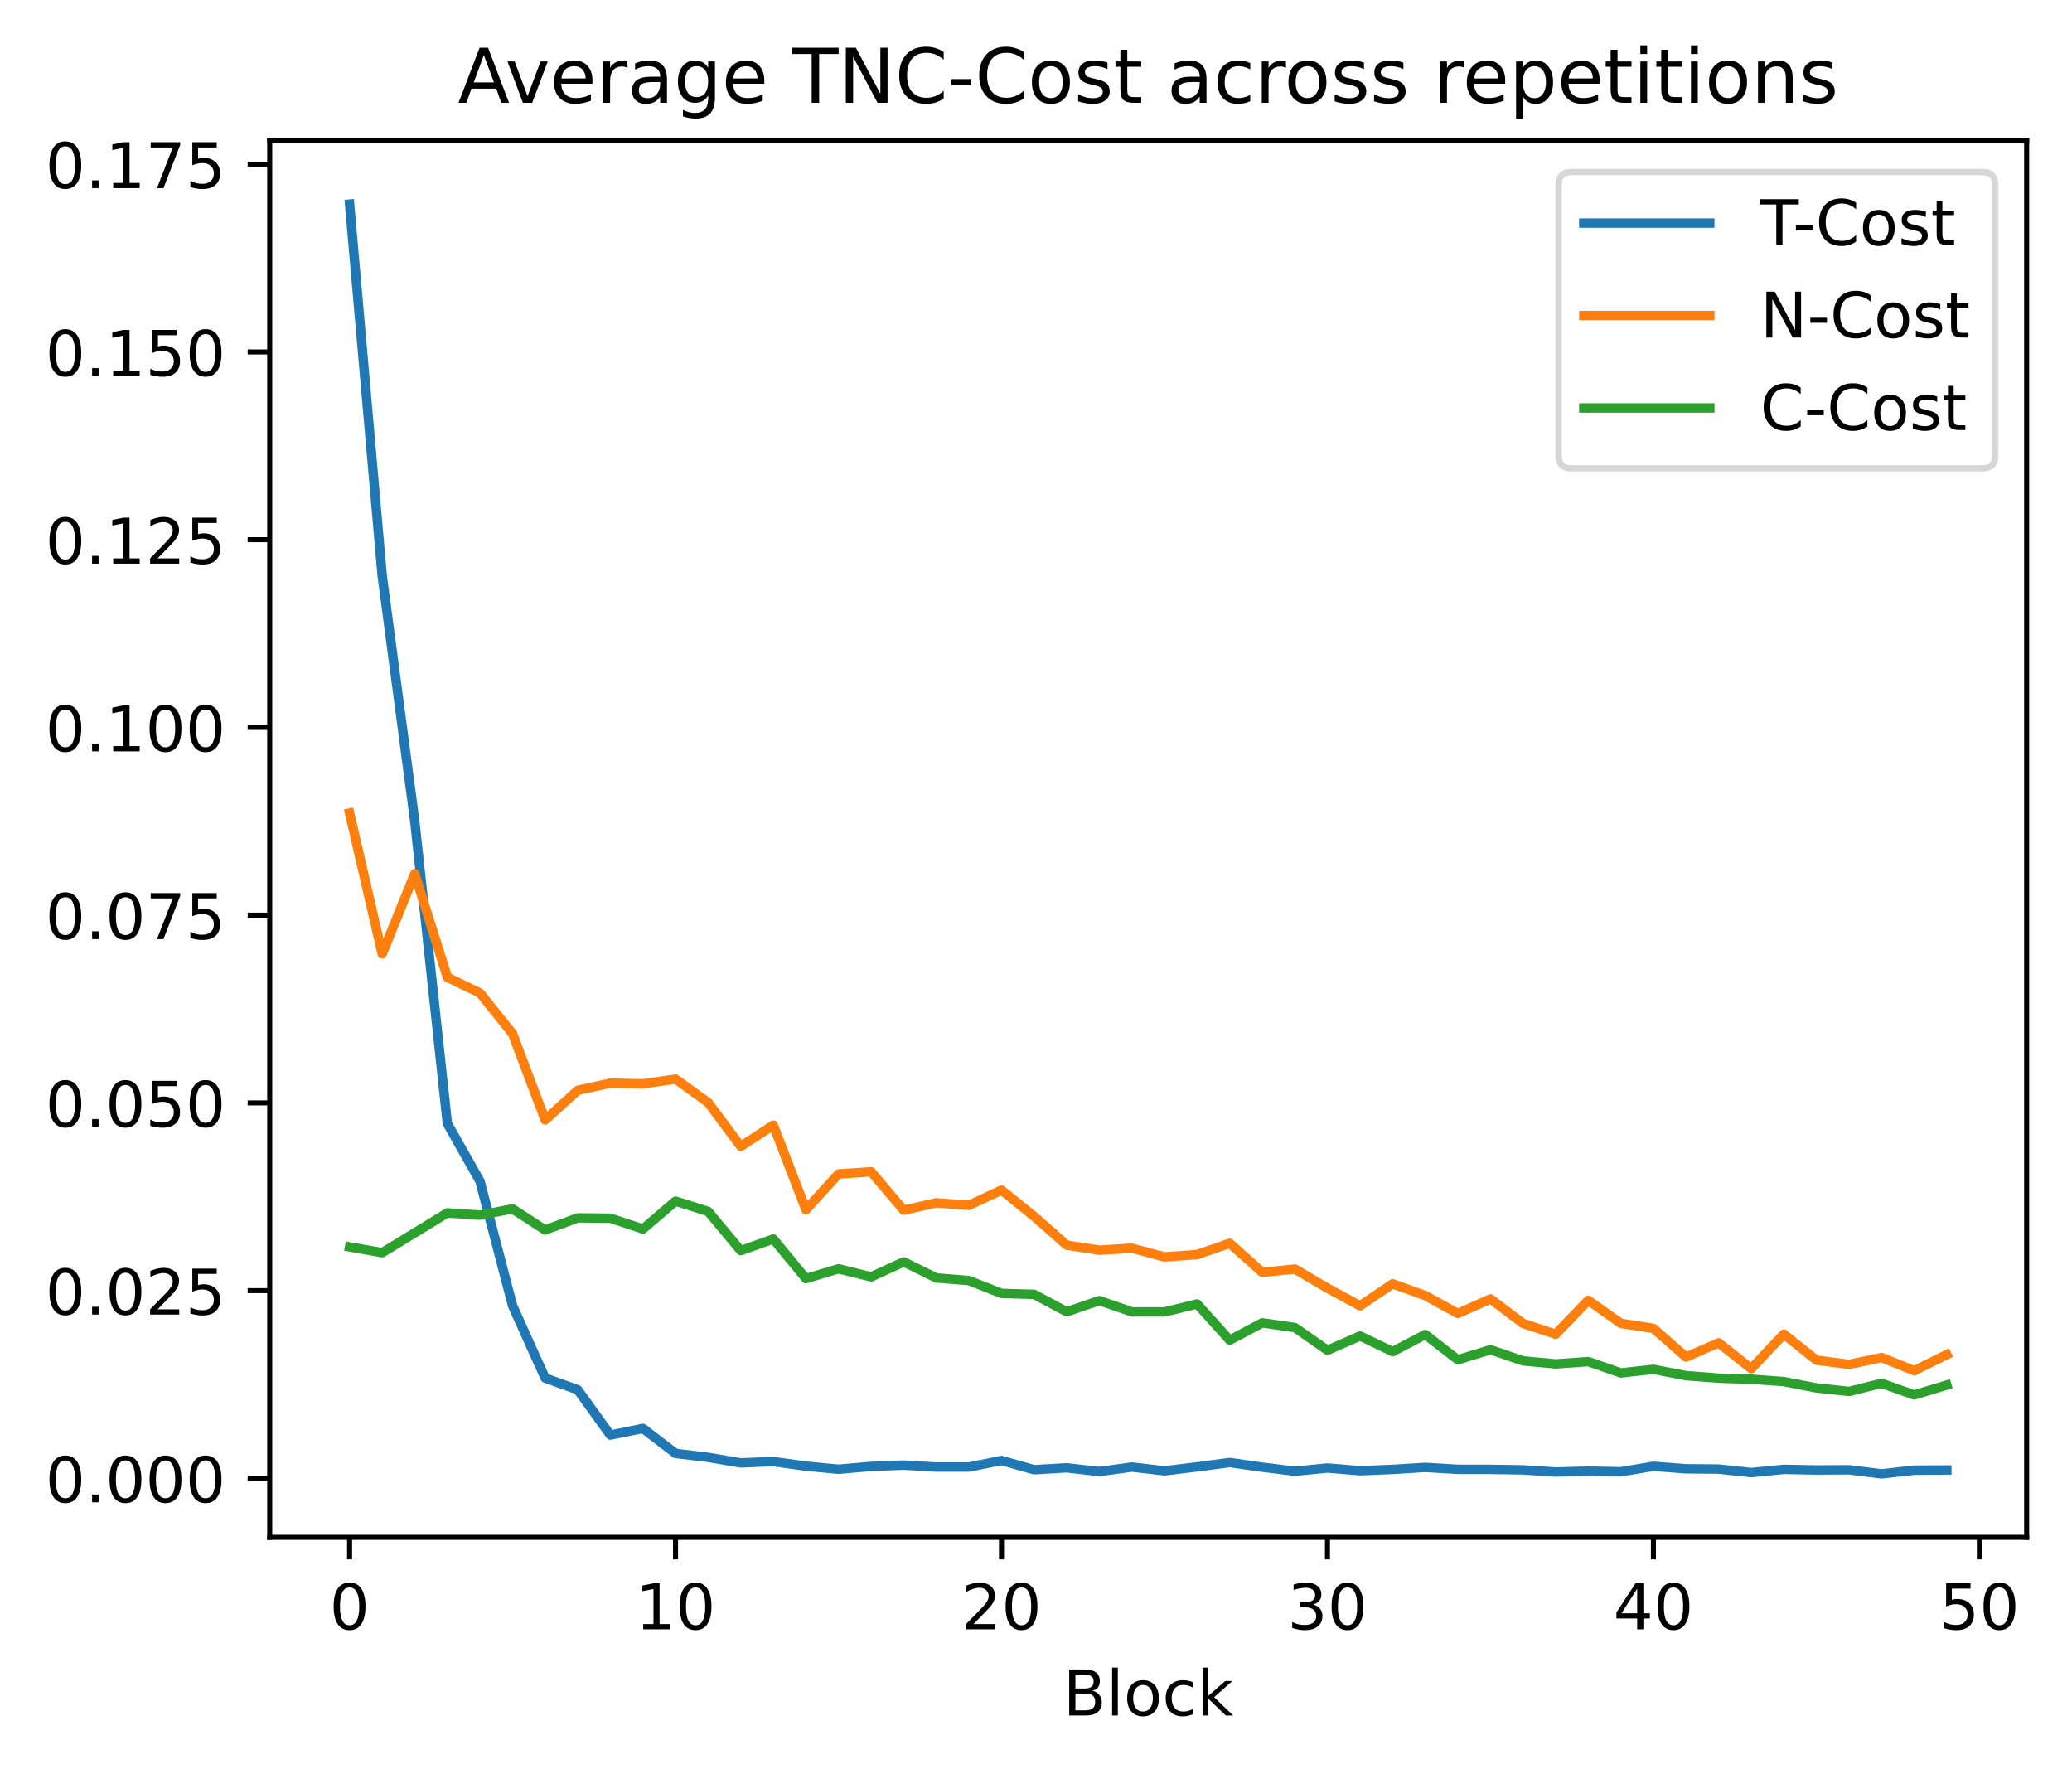
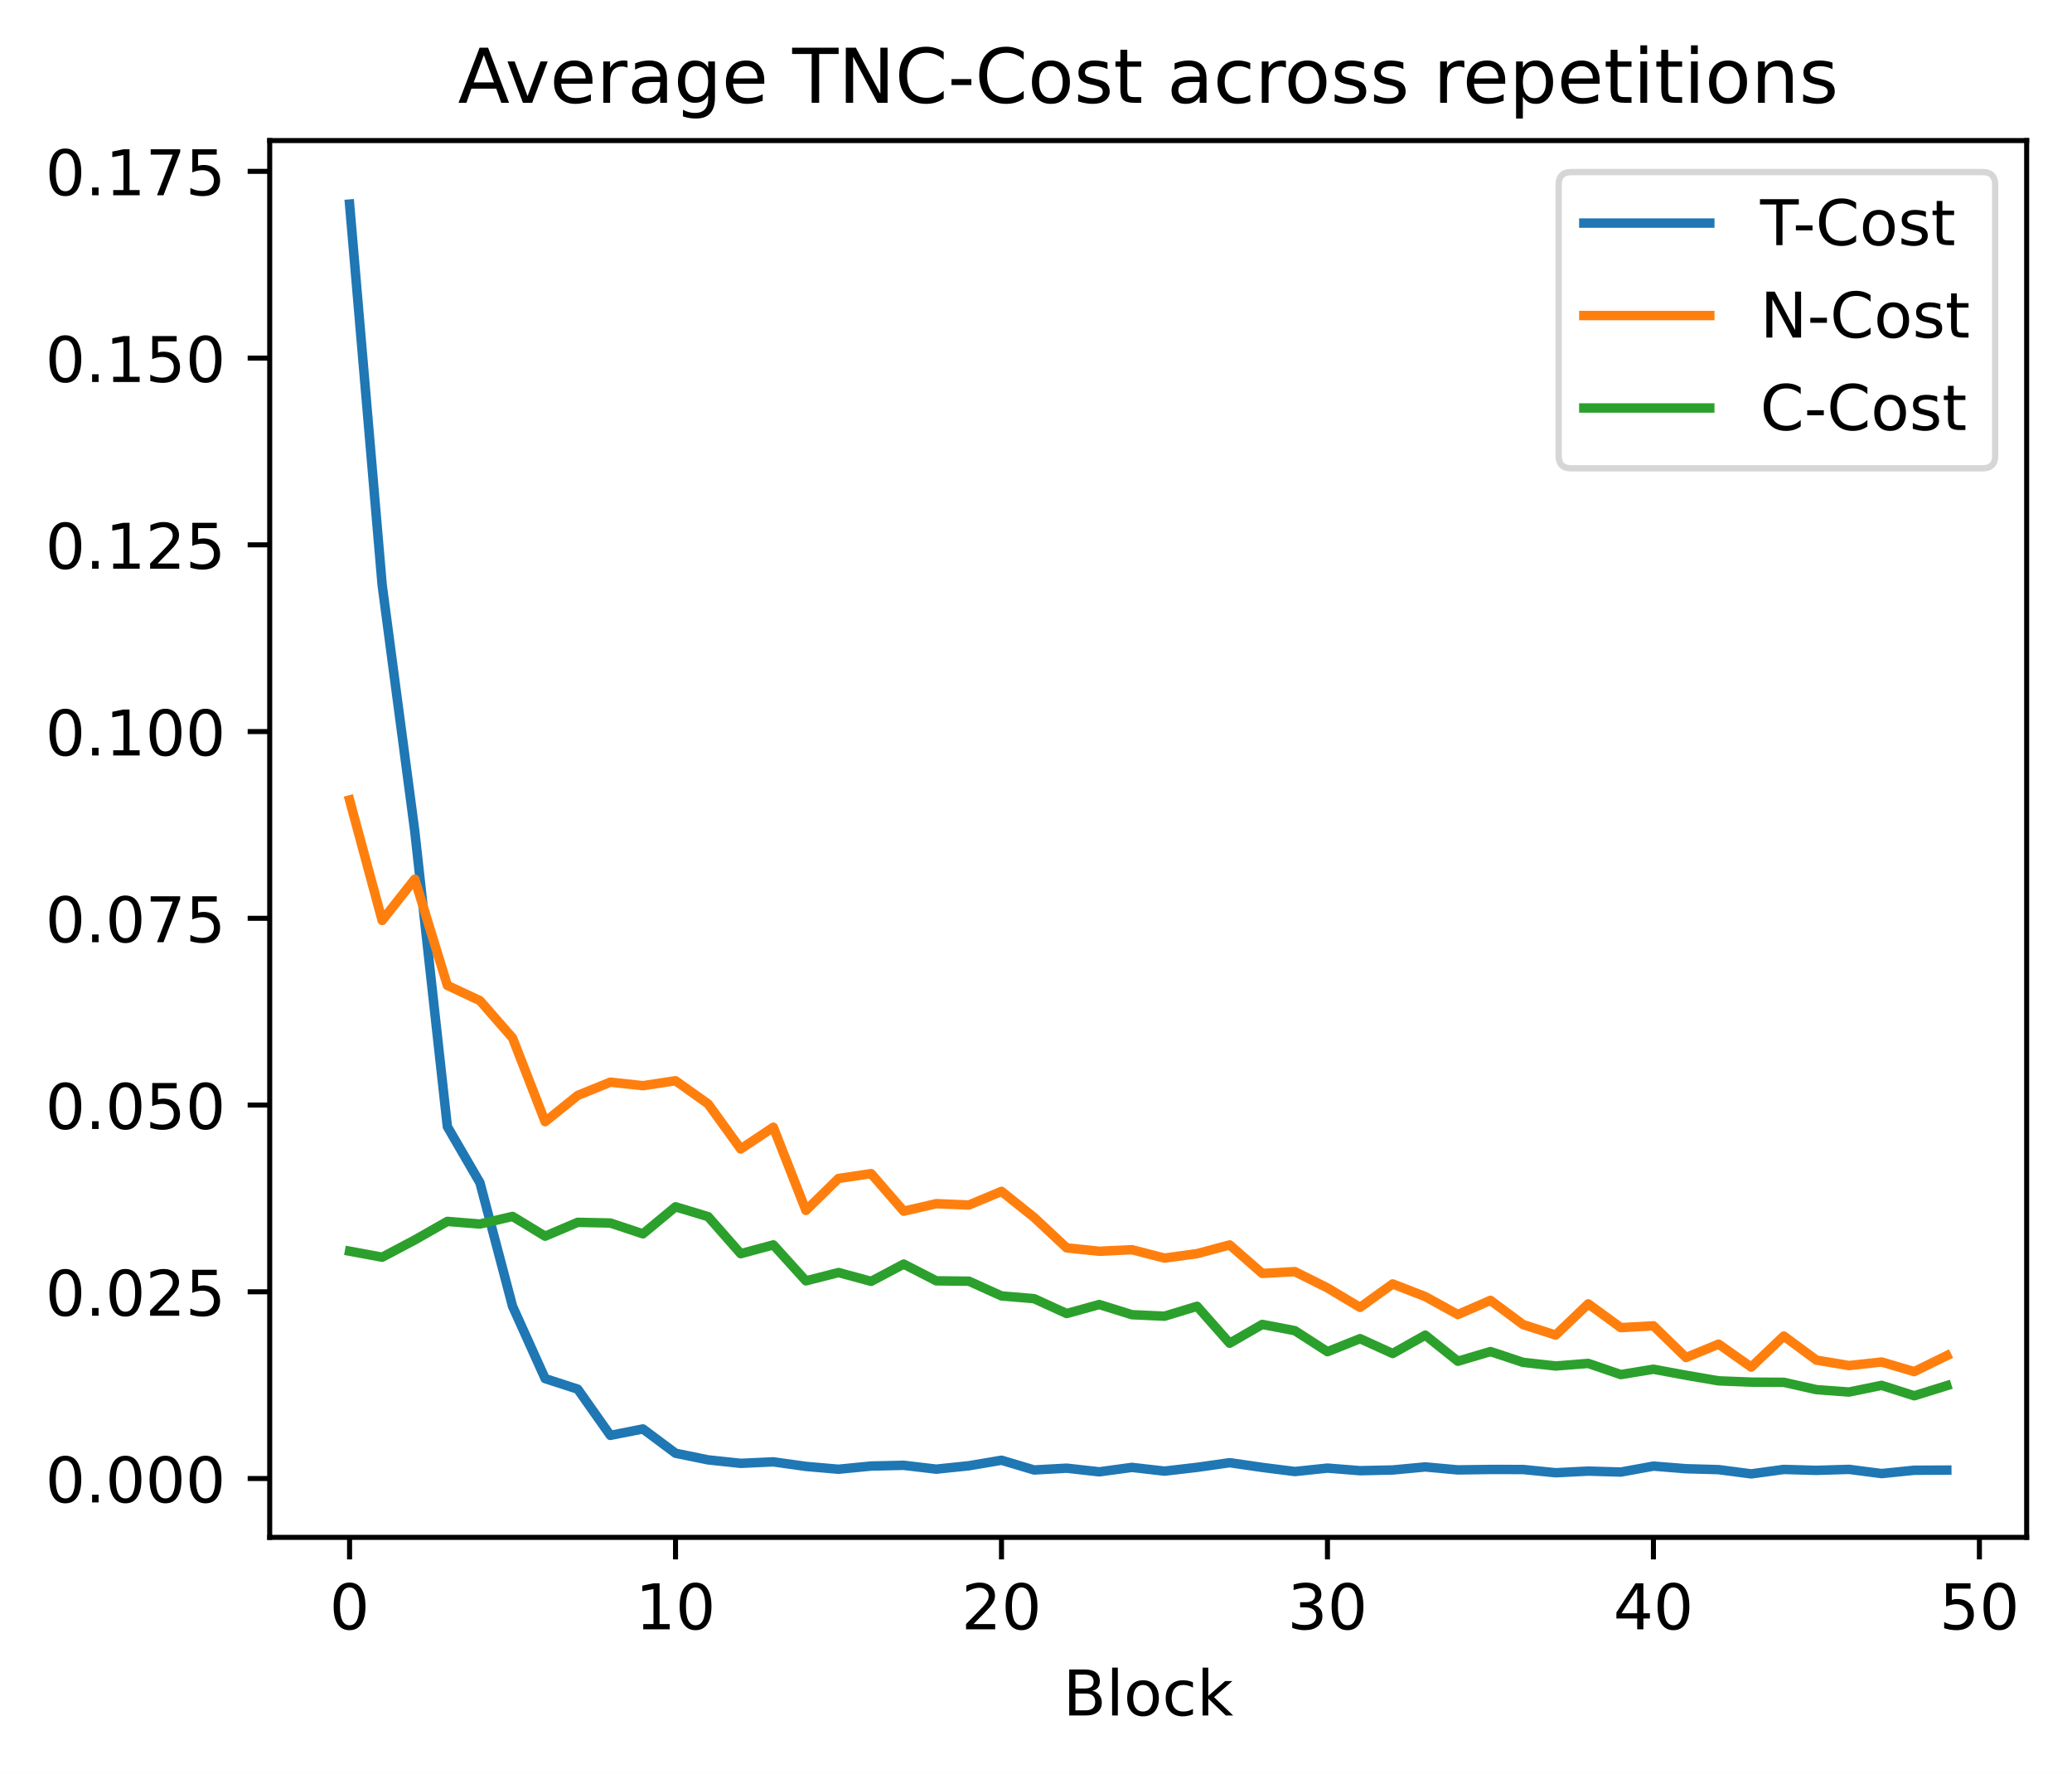
<svg xmlns="http://www.w3.org/2000/svg" xmlns:xlink="http://www.w3.org/1999/xlink" width="329.028pt" height="281.634pt" viewBox="0 0 329.028 281.634" version="1.1">
  <defs>
    <style type="text/css">*{stroke-linejoin: round; stroke-linecap: butt}</style>
  </defs>
  <g id="figure_1">
    <g id="patch_1">
      <path d="M 0 281.634  L 329.028 281.634  L 329.028 0  L 0 0  z " style="fill: #ffffff" />
    </g>
    <g id="axes_1">
      <g id="patch_2">
        <path d="M 42.828 244.078  L 321.828 244.078  L 321.828 22.318  L 42.828 22.318  z " style="fill: #ffffff" />
      </g>
      <g id="matplotlib.axis_1">
        <g id="xtick_1">
          <g id="line2d_1">
            <defs>
-               <path id="m3e48135212" d="M 0 0  L 0 3.5  " style="stroke: #000000; stroke-width: 0.8" />
+               <path id="m98716bc59a" d="M 0 0  L 0 3.5  " style="stroke: #000000; stroke-width: 0.8" />
            </defs>
            <g>
-               <use xlink:href="#m3e48135212" x="55.51" y="244.078" style="stroke: #000000; stroke-width: 0.8" />
+               <use xlink:href="#m98716bc59a" x="55.51" y="244.078" style="stroke: #000000; stroke-width: 0.8" />
            </g>
          </g>
          <g id="text_1">
            <text style="font-size: 10px; font-family: 'DejaVu Sans', 'Bitstream Vera Sans', 'Computer Modern Sans Serif', 'Lucida Grande', 'Verdana', 'Geneva', 'Lucid', 'Arial', 'Helvetica', 'Avant Garde', sans-serif; text-anchor: middle" x="55.51" y="258.677" transform="rotate(-0 55.50994 258.6766)">0</text>
          </g>
        </g>
        <g id="xtick_2">
          <g id="line2d_2">
            <g>
-               <use xlink:href="#m3e48135212" x="107.272" y="244.078" style="stroke: #000000; stroke-width: 0.8" />
+               <use xlink:href="#m98716bc59a" x="107.272" y="244.078" style="stroke: #000000; stroke-width: 0.8" />
            </g>
          </g>
          <g id="text_2">
            <text style="font-size: 10px; font-family: 'DejaVu Sans', 'Bitstream Vera Sans', 'Computer Modern Sans Serif', 'Lucida Grande', 'Verdana', 'Geneva', 'Lucid', 'Arial', 'Helvetica', 'Avant Garde', sans-serif; text-anchor: middle" x="107.272" y="258.677" transform="rotate(-0 107.2725 258.6766)">10</text>
          </g>
        </g>
        <g id="xtick_3">
          <g id="line2d_3">
            <g>
-               <use xlink:href="#m3e48135212" x="159.035" y="244.078" style="stroke: #000000; stroke-width: 0.8" />
+               <use xlink:href="#m98716bc59a" x="159.035" y="244.078" style="stroke: #000000; stroke-width: 0.8" />
            </g>
          </g>
          <g id="text_3">
            <text style="font-size: 10px; font-family: 'DejaVu Sans', 'Bitstream Vera Sans', 'Computer Modern Sans Serif', 'Lucida Grande', 'Verdana', 'Geneva', 'Lucid', 'Arial', 'Helvetica', 'Avant Garde', sans-serif; text-anchor: middle" x="159.035" y="258.677" transform="rotate(-0 159.035 258.6766)">20</text>
          </g>
        </g>
        <g id="xtick_4">
          <g id="line2d_4">
            <g>
-               <use xlink:href="#m3e48135212" x="210.798" y="244.078" style="stroke: #000000; stroke-width: 0.8" />
+               <use xlink:href="#m98716bc59a" x="210.798" y="244.078" style="stroke: #000000; stroke-width: 0.8" />
            </g>
          </g>
          <g id="text_4">
            <text style="font-size: 10px; font-family: 'DejaVu Sans', 'Bitstream Vera Sans', 'Computer Modern Sans Serif', 'Lucida Grande', 'Verdana', 'Geneva', 'Lucid', 'Arial', 'Helvetica', 'Avant Garde', sans-serif; text-anchor: middle" x="210.798" y="258.677" transform="rotate(-0 210.7975 258.6766)">30</text>
          </g>
        </g>
        <g id="xtick_5">
          <g id="line2d_5">
            <g>
-               <use xlink:href="#m3e48135212" x="262.56" y="244.078" style="stroke: #000000; stroke-width: 0.8" />
+               <use xlink:href="#m98716bc59a" x="262.56" y="244.078" style="stroke: #000000; stroke-width: 0.8" />
            </g>
          </g>
          <g id="text_5">
            <text style="font-size: 10px; font-family: 'DejaVu Sans', 'Bitstream Vera Sans', 'Computer Modern Sans Serif', 'Lucida Grande', 'Verdana', 'Geneva', 'Lucid', 'Arial', 'Helvetica', 'Avant Garde', sans-serif; text-anchor: middle" x="262.56" y="258.677" transform="rotate(-0 262.56 258.6766)">40</text>
          </g>
        </g>
        <g id="xtick_6">
          <g id="line2d_6">
            <g>
-               <use xlink:href="#m3e48135212" x="314.323" y="244.078" style="stroke: #000000; stroke-width: 0.8" />
+               <use xlink:href="#m98716bc59a" x="314.323" y="244.078" style="stroke: #000000; stroke-width: 0.8" />
            </g>
          </g>
          <g id="text_6">
            <text style="font-size: 10px; font-family: 'DejaVu Sans', 'Bitstream Vera Sans', 'Computer Modern Sans Serif', 'Lucida Grande', 'Verdana', 'Geneva', 'Lucid', 'Arial', 'Helvetica', 'Avant Garde', sans-serif; text-anchor: middle" x="314.323" y="258.677" transform="rotate(-0 314.3226 258.6766)">50</text>
          </g>
        </g>
        <g id="text_7">
          <text style="font-size: 10px; font-family: 'DejaVu Sans', 'Bitstream Vera Sans', 'Computer Modern Sans Serif', 'Lucida Grande', 'Verdana', 'Geneva', 'Lucid', 'Arial', 'Helvetica', 'Avant Garde', sans-serif; text-anchor: middle" x="182.328" y="272.355" transform="rotate(-0 182.3281 272.3547)">Block</text>
        </g>
      </g>
      <g id="matplotlib.axis_2">
        <g id="ytick_1">
          <g id="line2d_7">
            <defs>
-               <path id="mf86b00e368" d="M 0 0  L -3.5 0  " style="stroke: #000000; stroke-width: 0.8" />
+               <path id="m0f2fe25a13" d="M 0 0  L -3.5 0  " style="stroke: #000000; stroke-width: 0.8" />
            </defs>
            <g>
-               <use xlink:href="#mf86b00e368" x="42.828" y="234.714" style="stroke: #000000; stroke-width: 0.8" />
+               <use xlink:href="#m0f2fe25a13" x="42.828" y="234.739" style="stroke: #000000; stroke-width: 0.8" />
            </g>
          </g>
          <g id="text_8">
-             <text style="font-size: 10px; font-family: 'DejaVu Sans', 'Bitstream Vera Sans', 'Computer Modern Sans Serif', 'Lucida Grande', 'Verdana', 'Geneva', 'Lucid', 'Arial', 'Helvetica', 'Avant Garde', sans-serif; text-anchor: end" x="35.828" y="238.514" transform="rotate(-0 35.82812 238.5137)">0.000</text>
+             <text style="font-size: 10px; font-family: 'DejaVu Sans', 'Bitstream Vera Sans', 'Computer Modern Sans Serif', 'Lucida Grande', 'Verdana', 'Geneva', 'Lucid', 'Arial', 'Helvetica', 'Avant Garde', sans-serif; text-anchor: end" x="35.828" y="238.538" transform="rotate(-0 35.82812 238.538)">0.000</text>
          </g>
        </g>
        <g id="ytick_2">
          <g id="line2d_8">
            <g>
-               <use xlink:href="#mf86b00e368" x="42.828" y="204.909" style="stroke: #000000; stroke-width: 0.8" />
+               <use xlink:href="#m0f2fe25a13" x="42.828" y="205.091" style="stroke: #000000; stroke-width: 0.8" />
            </g>
          </g>
          <g id="text_9">
-             <text style="font-size: 10px; font-family: 'DejaVu Sans', 'Bitstream Vera Sans', 'Computer Modern Sans Serif', 'Lucida Grande', 'Verdana', 'Geneva', 'Lucid', 'Arial', 'Helvetica', 'Avant Garde', sans-serif; text-anchor: end" x="35.828" y="208.708" transform="rotate(-0 35.82812 208.7079)">0.025</text>
+             <text style="font-size: 10px; font-family: 'DejaVu Sans', 'Bitstream Vera Sans', 'Computer Modern Sans Serif', 'Lucida Grande', 'Verdana', 'Geneva', 'Lucid', 'Arial', 'Helvetica', 'Avant Garde', sans-serif; text-anchor: end" x="35.828" y="208.89" transform="rotate(-0 35.82812 208.8899)">0.025</text>
          </g>
        </g>
        <g id="ytick_3">
          <g id="line2d_9">
            <g>
-               <use xlink:href="#mf86b00e368" x="42.828" y="175.103" style="stroke: #000000; stroke-width: 0.8" />
+               <use xlink:href="#m0f2fe25a13" x="42.828" y="175.443" style="stroke: #000000; stroke-width: 0.8" />
            </g>
          </g>
          <g id="text_10">
-             <text style="font-size: 10px; font-family: 'DejaVu Sans', 'Bitstream Vera Sans', 'Computer Modern Sans Serif', 'Lucida Grande', 'Verdana', 'Geneva', 'Lucid', 'Arial', 'Helvetica', 'Avant Garde', sans-serif; text-anchor: end" x="35.828" y="178.902" transform="rotate(-0 35.82812 178.9021)">0.050</text>
+             <text style="font-size: 10px; font-family: 'DejaVu Sans', 'Bitstream Vera Sans', 'Computer Modern Sans Serif', 'Lucida Grande', 'Verdana', 'Geneva', 'Lucid', 'Arial', 'Helvetica', 'Avant Garde', sans-serif; text-anchor: end" x="35.828" y="179.242" transform="rotate(-0 35.82812 179.2419)">0.050</text>
          </g>
        </g>
        <g id="ytick_4">
          <g id="line2d_10">
            <g>
-               <use xlink:href="#mf86b00e368" x="42.828" y="145.297" style="stroke: #000000; stroke-width: 0.8" />
+               <use xlink:href="#m0f2fe25a13" x="42.828" y="145.795" style="stroke: #000000; stroke-width: 0.8" />
            </g>
          </g>
          <g id="text_11">
-             <text style="font-size: 10px; font-family: 'DejaVu Sans', 'Bitstream Vera Sans', 'Computer Modern Sans Serif', 'Lucida Grande', 'Verdana', 'Geneva', 'Lucid', 'Arial', 'Helvetica', 'Avant Garde', sans-serif; text-anchor: end" x="35.828" y="149.096" transform="rotate(-0 35.82812 149.0963)">0.075</text>
+             <text style="font-size: 10px; font-family: 'DejaVu Sans', 'Bitstream Vera Sans', 'Computer Modern Sans Serif', 'Lucida Grande', 'Verdana', 'Geneva', 'Lucid', 'Arial', 'Helvetica', 'Avant Garde', sans-serif; text-anchor: end" x="35.828" y="149.594" transform="rotate(-0 35.82812 149.5938)">0.075</text>
          </g>
        </g>
        <g id="ytick_5">
          <g id="line2d_11">
            <g>
-               <use xlink:href="#mf86b00e368" x="42.828" y="115.491" style="stroke: #000000; stroke-width: 0.8" />
+               <use xlink:href="#m0f2fe25a13" x="42.828" y="116.147" style="stroke: #000000; stroke-width: 0.8" />
            </g>
          </g>
          <g id="text_12">
-             <text style="font-size: 10px; font-family: 'DejaVu Sans', 'Bitstream Vera Sans', 'Computer Modern Sans Serif', 'Lucida Grande', 'Verdana', 'Geneva', 'Lucid', 'Arial', 'Helvetica', 'Avant Garde', sans-serif; text-anchor: end" x="35.828" y="119.291" transform="rotate(-0 35.82812 119.2906)">0.100</text>
+             <text style="font-size: 10px; font-family: 'DejaVu Sans', 'Bitstream Vera Sans', 'Computer Modern Sans Serif', 'Lucida Grande', 'Verdana', 'Geneva', 'Lucid', 'Arial', 'Helvetica', 'Avant Garde', sans-serif; text-anchor: end" x="35.828" y="119.946" transform="rotate(-0 35.82812 119.9458)">0.100</text>
          </g>
        </g>
        <g id="ytick_6">
          <g id="line2d_12">
            <g>
-               <use xlink:href="#mf86b00e368" x="42.828" y="85.686" style="stroke: #000000; stroke-width: 0.8" />
+               <use xlink:href="#m0f2fe25a13" x="42.828" y="86.498" style="stroke: #000000; stroke-width: 0.8" />
            </g>
          </g>
          <g id="text_13">
-             <text style="font-size: 10px; font-family: 'DejaVu Sans', 'Bitstream Vera Sans', 'Computer Modern Sans Serif', 'Lucida Grande', 'Verdana', 'Geneva', 'Lucid', 'Arial', 'Helvetica', 'Avant Garde', sans-serif; text-anchor: end" x="35.828" y="89.485" transform="rotate(-0 35.82812 89.48478)">0.125</text>
+             <text style="font-size: 10px; font-family: 'DejaVu Sans', 'Bitstream Vera Sans', 'Computer Modern Sans Serif', 'Lucida Grande', 'Verdana', 'Geneva', 'Lucid', 'Arial', 'Helvetica', 'Avant Garde', sans-serif; text-anchor: end" x="35.828" y="90.298" transform="rotate(-0 35.82812 90.2977)">0.125</text>
          </g>
        </g>
        <g id="ytick_7">
          <g id="line2d_13">
            <g>
-               <use xlink:href="#mf86b00e368" x="42.828" y="55.88" style="stroke: #000000; stroke-width: 0.8" />
+               <use xlink:href="#m0f2fe25a13" x="42.828" y="56.85" style="stroke: #000000; stroke-width: 0.8" />
            </g>
          </g>
          <g id="text_14">
-             <text style="font-size: 10px; font-family: 'DejaVu Sans', 'Bitstream Vera Sans', 'Computer Modern Sans Serif', 'Lucida Grande', 'Verdana', 'Geneva', 'Lucid', 'Arial', 'Helvetica', 'Avant Garde', sans-serif; text-anchor: end" x="35.828" y="59.679" transform="rotate(-0 35.82812 59.67901)">0.150</text>
+             <text style="font-size: 10px; font-family: 'DejaVu Sans', 'Bitstream Vera Sans', 'Computer Modern Sans Serif', 'Lucida Grande', 'Verdana', 'Geneva', 'Lucid', 'Arial', 'Helvetica', 'Avant Garde', sans-serif; text-anchor: end" x="35.828" y="60.65" transform="rotate(-0 35.82812 60.64965)">0.150</text>
          </g>
        </g>
        <g id="ytick_8">
          <g id="line2d_14">
            <g>
-               <use xlink:href="#mf86b00e368" x="42.828" y="26.074" style="stroke: #000000; stroke-width: 0.8" />
+               <use xlink:href="#m0f2fe25a13" x="42.828" y="27.202" style="stroke: #000000; stroke-width: 0.8" />
            </g>
          </g>
          <g id="text_15">
-             <text style="font-size: 10px; font-family: 'DejaVu Sans', 'Bitstream Vera Sans', 'Computer Modern Sans Serif', 'Lucida Grande', 'Verdana', 'Geneva', 'Lucid', 'Arial', 'Helvetica', 'Avant Garde', sans-serif; text-anchor: end" x="35.828" y="29.873" transform="rotate(-0 35.82812 29.87323)">0.175</text>
+             <text style="font-size: 10px; font-family: 'DejaVu Sans', 'Bitstream Vera Sans', 'Computer Modern Sans Serif', 'Lucida Grande', 'Verdana', 'Geneva', 'Lucid', 'Arial', 'Helvetica', 'Avant Garde', sans-serif; text-anchor: end" x="35.828" y="31.002" transform="rotate(-0 35.82812 31.0016)">0.175</text>
          </g>
        </g>
      </g>
      <g id="line2d_15">
-         <path d="M 55.51 32.398  L 60.686 91.37  L 65.862 130.381  L 71.039 178.378  L 76.215 187.529  L 81.391 207.287  L 86.567 218.781  L 91.744 220.649  L 96.92 227.833  L 102.096 226.784  L 107.272 230.75  L 112.449 231.377  L 117.625 232.26  L 122.801 232.047  L 127.977 232.77  L 133.154 233.264  L 138.33 232.811  L 143.506 232.602  L 148.682 232.917  L 153.859 232.913  L 159.035 231.873  L 164.211 233.337  L 169.387 233.033  L 174.564 233.625  L 179.74 232.915  L 184.916 233.516  L 190.093 232.885  L 195.269 232.196  L 200.445 232.936  L 205.621 233.576  L 210.798 233.065  L 215.974 233.497  L 221.15 233.287  L 226.326 232.969  L 231.503 233.275  L 236.679 233.285  L 241.855 233.359  L 247.031 233.706  L 252.208 233.558  L 257.384 233.662  L 262.56 232.793  L 267.736 233.193  L 272.913 233.237  L 278.089 233.791  L 283.265 233.282  L 288.441 233.379  L 293.618 233.346  L 298.794 233.998  L 303.97 233.408  L 309.146 233.378  " clip-path="url(#p73bb51bde4)" style="fill: none; stroke: #1f77b4; stroke-width: 1.5; stroke-linecap: square" />
+         <path d="M 55.51 32.398  L 60.686 92.883  L 65.862 131.949  L 71.039 178.869  L 76.215 187.781  L 81.391 207.387  L 86.567 218.871  L 91.744 220.549  L 96.92 227.886  L 102.096 226.865  L 107.272 230.722  L 112.449 231.776  L 117.625 232.326  L 122.801 232.089  L 127.977 232.814  L 133.154 233.263  L 138.33 232.756  L 143.506 232.639  L 148.682 233.249  L 153.859 232.709  L 159.035 231.834  L 164.211 233.378  L 169.387 233.095  L 174.564 233.673  L 179.74 232.97  L 184.916 233.561  L 190.093 232.962  L 195.269 232.225  L 200.445 232.973  L 205.621 233.627  L 210.798 233.081  L 215.974 233.493  L 221.15 233.38  L 226.326 232.898  L 231.503 233.367  L 236.679 233.299  L 241.855 233.305  L 247.031 233.819  L 252.208 233.557  L 257.384 233.71  L 262.56 232.767  L 267.736 233.18  L 272.913 233.326  L 278.089 233.998  L 283.265 233.295  L 288.441 233.441  L 293.618 233.283  L 298.794 233.949  L 303.97 233.424  L 309.146 233.398  " clip-path="url(#pa08770dc77)" style="fill: none; stroke: #1f77b4; stroke-width: 1.5; stroke-linecap: square" />
      </g>
      <g id="line2d_16">
-         <path d="M 55.51 129.084  L 60.686 151.45  L 65.862 138.709  L 71.039 155.159  L 76.215 157.658  L 81.391 164.113  L 86.567 177.803  L 91.744 173.099  L 96.92 171.964  L 102.096 172.075  L 107.272 171.317  L 112.449 175.041  L 117.625 182.003  L 122.801 178.625  L 127.977 192.061  L 133.154 186.381  L 138.33 186.037  L 143.506 192.134  L 148.682 190.965  L 153.859 191.359  L 159.035 188.94  L 164.211 193.114  L 169.387 197.678  L 174.564 198.484  L 179.74 198.166  L 184.916 199.552  L 190.093 199.18  L 195.269 197.386  L 200.445 201.999  L 205.621 201.478  L 210.798 204.509  L 215.974 207.315  L 221.15 203.821  L 226.326 205.691  L 231.503 208.534  L 236.679 206.219  L 241.855 210.117  L 247.031 211.818  L 252.208 206.442  L 257.384 210.098  L 262.56 210.902  L 267.736 215.448  L 272.913 213.192  L 278.089 217.287  L 283.265 211.813  L 288.441 215.942  L 293.618 216.612  L 298.794 215.525  L 303.97 217.609  L 309.146 215.055  " clip-path="url(#p73bb51bde4)" style="fill: none; stroke: #ff7f0e; stroke-width: 1.5; stroke-linecap: square" />
+         <path d="M 55.51 127.005  L 60.686 146.131  L 65.862 139.581  L 71.039 156.448  L 76.215 158.869  L 81.391 164.793  L 86.567 178.082  L 91.744 173.912  L 96.92 171.809  L 102.096 172.368  L 107.272 171.584  L 112.449 175.265  L 117.625 182.415  L 122.801 178.965  L 127.977 192.17  L 133.154 187.097  L 138.33 186.33  L 143.506 192.29  L 148.682 191.101  L 153.859 191.313  L 159.035 189.145  L 164.211 193.282  L 169.387 198.121  L 174.564 198.655  L 179.74 198.407  L 184.916 199.74  L 190.093 199.034  L 195.269 197.649  L 200.445 202.173  L 205.621 201.889  L 210.798 204.476  L 215.974 207.564  L 221.15 203.843  L 226.326 205.85  L 231.503 208.699  L 236.679 206.451  L 241.855 210.292  L 247.031 211.964  L 252.208 207.008  L 257.384 210.782  L 262.56 210.496  L 267.736 215.528  L 272.913 213.404  L 278.089 217.047  L 283.265 212.119  L 288.441 215.938  L 293.618 216.803  L 298.794 216.236  L 303.97 217.764  L 309.146 215.227  " clip-path="url(#pa08770dc77)" style="fill: none; stroke: #ff7f0e; stroke-width: 1.5; stroke-linecap: square" />
      </g>
      <g id="line2d_17">
-         <path d="M 55.51 197.962  L 60.686 198.882  L 65.862 195.73  L 71.039 192.56  L 76.215 192.923  L 81.391 191.926  L 86.567 195.281  L 91.744 193.352  L 96.92 193.406  L 102.096 195.119  L 107.272 190.703  L 112.449 192.333  L 117.625 198.551  L 122.801 196.711  L 127.977 202.989  L 133.154 201.44  L 138.33 202.721  L 143.506 200.337  L 148.682 202.893  L 153.859 203.306  L 159.035 205.346  L 164.211 205.495  L 169.387 208.261  L 174.564 206.485  L 179.74 208.28  L 184.916 208.288  L 190.093 207.022  L 195.269 212.765  L 200.445 210.021  L 205.621 210.768  L 210.798 214.374  L 215.974 212.1  L 221.15 214.589  L 226.326 211.874  L 231.503 215.883  L 236.679 214.281  L 241.855 216.06  L 247.031 216.539  L 252.208 216.171  L 257.384 217.969  L 262.56 217.399  L 267.736 218.403  L 272.913 218.799  L 278.089 218.967  L 283.265 219.343  L 288.441 220.352  L 293.618 220.909  L 298.794 219.62  L 303.97 221.459  L 309.146 219.894  " clip-path="url(#p73bb51bde4)" style="fill: none; stroke: #2ca02c; stroke-width: 1.5; stroke-linecap: square" />
+         <path d="M 55.51 198.643  L 60.686 199.6  L 65.862 196.862  L 71.039 193.916  L 76.215 194.331  L 81.391 193.125  L 86.567 196.261  L 91.744 194.063  L 96.92 194.17  L 102.096 195.89  L 107.272 191.597  L 112.449 193.158  L 117.625 199.04  L 122.801 197.643  L 127.977 203.355  L 133.154 202.033  L 138.33 203.432  L 143.506 200.693  L 148.682 203.35  L 153.859 203.406  L 159.035 205.748  L 164.211 206.18  L 169.387 208.542  L 174.564 207.113  L 179.74 208.726  L 184.916 208.964  L 190.093 207.392  L 195.269 213.257  L 200.445 210.27  L 205.621 211.262  L 210.798 214.598  L 215.974 212.532  L 221.15 214.888  L 226.326 211.977  L 231.503 216.114  L 236.679 214.578  L 241.855 216.294  L 247.031 216.87  L 252.208 216.462  L 257.384 218.234  L 262.56 217.383  L 267.736 218.34  L 272.913 219.231  L 278.089 219.431  L 283.265 219.462  L 288.441 220.625  L 293.618 221.005  L 298.794 219.945  L 303.97 221.599  L 309.146 219.993  " clip-path="url(#pa08770dc77)" style="fill: none; stroke: #2ca02c; stroke-width: 1.5; stroke-linecap: square" />
      </g>
      <g id="patch_3">
        <path d="M 42.828 244.078  L 42.828 22.318  " style="fill: none; stroke: #000000; stroke-width: 0.8; stroke-linejoin: miter; stroke-linecap: square" />
      </g>
      <g id="patch_4">
        <path d="M 321.828 244.078  L 321.828 22.318  " style="fill: none; stroke: #000000; stroke-width: 0.8; stroke-linejoin: miter; stroke-linecap: square" />
      </g>
      <g id="patch_5">
        <path d="M 42.828 244.078  L 321.828 244.078  " style="fill: none; stroke: #000000; stroke-width: 0.8; stroke-linejoin: miter; stroke-linecap: square" />
      </g>
      <g id="patch_6">
        <path d="M 42.828 22.318  L 321.828 22.318  " style="fill: none; stroke: #000000; stroke-width: 0.8; stroke-linejoin: miter; stroke-linecap: square" />
      </g>
      <g id="text_16">
        <text style="font-size: 12px; font-family: 'DejaVu Sans', 'Bitstream Vera Sans', 'Computer Modern Sans Serif', 'Lucida Grande', 'Verdana', 'Geneva', 'Lucid', 'Arial', 'Helvetica', 'Avant Garde', sans-serif; text-anchor: middle" x="182.328" y="16.318" transform="rotate(-0 182.3281 16.31812)">Average TNC-Cost across repetitions</text>
      </g>
      <g id="legend_1">
        <g id="patch_7">
          <path d="M 249.508 74.353  L 314.828 74.353  Q 316.828 74.353 316.828 72.353  L 316.828 29.318  Q 316.828 27.318 314.828 27.318  L 249.508 27.318  Q 247.508 27.318 247.508 29.318  L 247.508 72.353  Q 247.508 74.353 249.508 74.353  z " style="fill: #ffffff; opacity: 0.8; stroke: #cccccc; stroke-linejoin: miter" />
        </g>
        <g id="line2d_18">
          <path d="M 251.508 35.417  L 261.508 35.417  L 271.508 35.417  " style="fill: none; stroke: #1f77b4; stroke-width: 1.5; stroke-linecap: square" />
        </g>
        <g id="text_17">
          <text style="font-size: 10px; font-family: 'DejaVu Sans', 'Bitstream Vera Sans', 'Computer Modern Sans Serif', 'Lucida Grande', 'Verdana', 'Geneva', 'Lucid', 'Arial', 'Helvetica', 'Avant Garde', sans-serif; text-anchor: start" x="279.508" y="38.917" transform="rotate(-0 279.5078 38.91656)">T-Cost</text>
        </g>
        <g id="line2d_19">
          <path d="M 251.508 50.095  L 261.508 50.095  L 271.508 50.095  " style="fill: none; stroke: #ff7f0e; stroke-width: 1.5; stroke-linecap: square" />
        </g>
        <g id="text_18">
          <text style="font-size: 10px; font-family: 'DejaVu Sans', 'Bitstream Vera Sans', 'Computer Modern Sans Serif', 'Lucida Grande', 'Verdana', 'Geneva', 'Lucid', 'Arial', 'Helvetica', 'Avant Garde', sans-serif; text-anchor: start" x="279.508" y="53.595" transform="rotate(-0 279.5078 53.59469)">N-Cost</text>
        </g>
        <g id="line2d_20">
          <path d="M 251.508 64.773  L 261.508 64.773  L 271.508 64.773  " style="fill: none; stroke: #2ca02c; stroke-width: 1.5; stroke-linecap: square" />
        </g>
        <g id="text_19">
          <text style="font-size: 10px; font-family: 'DejaVu Sans', 'Bitstream Vera Sans', 'Computer Modern Sans Serif', 'Lucida Grande', 'Verdana', 'Geneva', 'Lucid', 'Arial', 'Helvetica', 'Avant Garde', sans-serif; text-anchor: start" x="279.508" y="68.273" transform="rotate(-0 279.5078 68.27281)">C-Cost</text>
        </g>
      </g>
    </g>
  </g>
  <defs>
-     <clipPath id="p73bb51bde4">
+     <clipPath id="pa08770dc77">
      <rect x="42.828" y="22.318" width="279" height="221.76" />
    </clipPath>
  </defs>
</svg>
